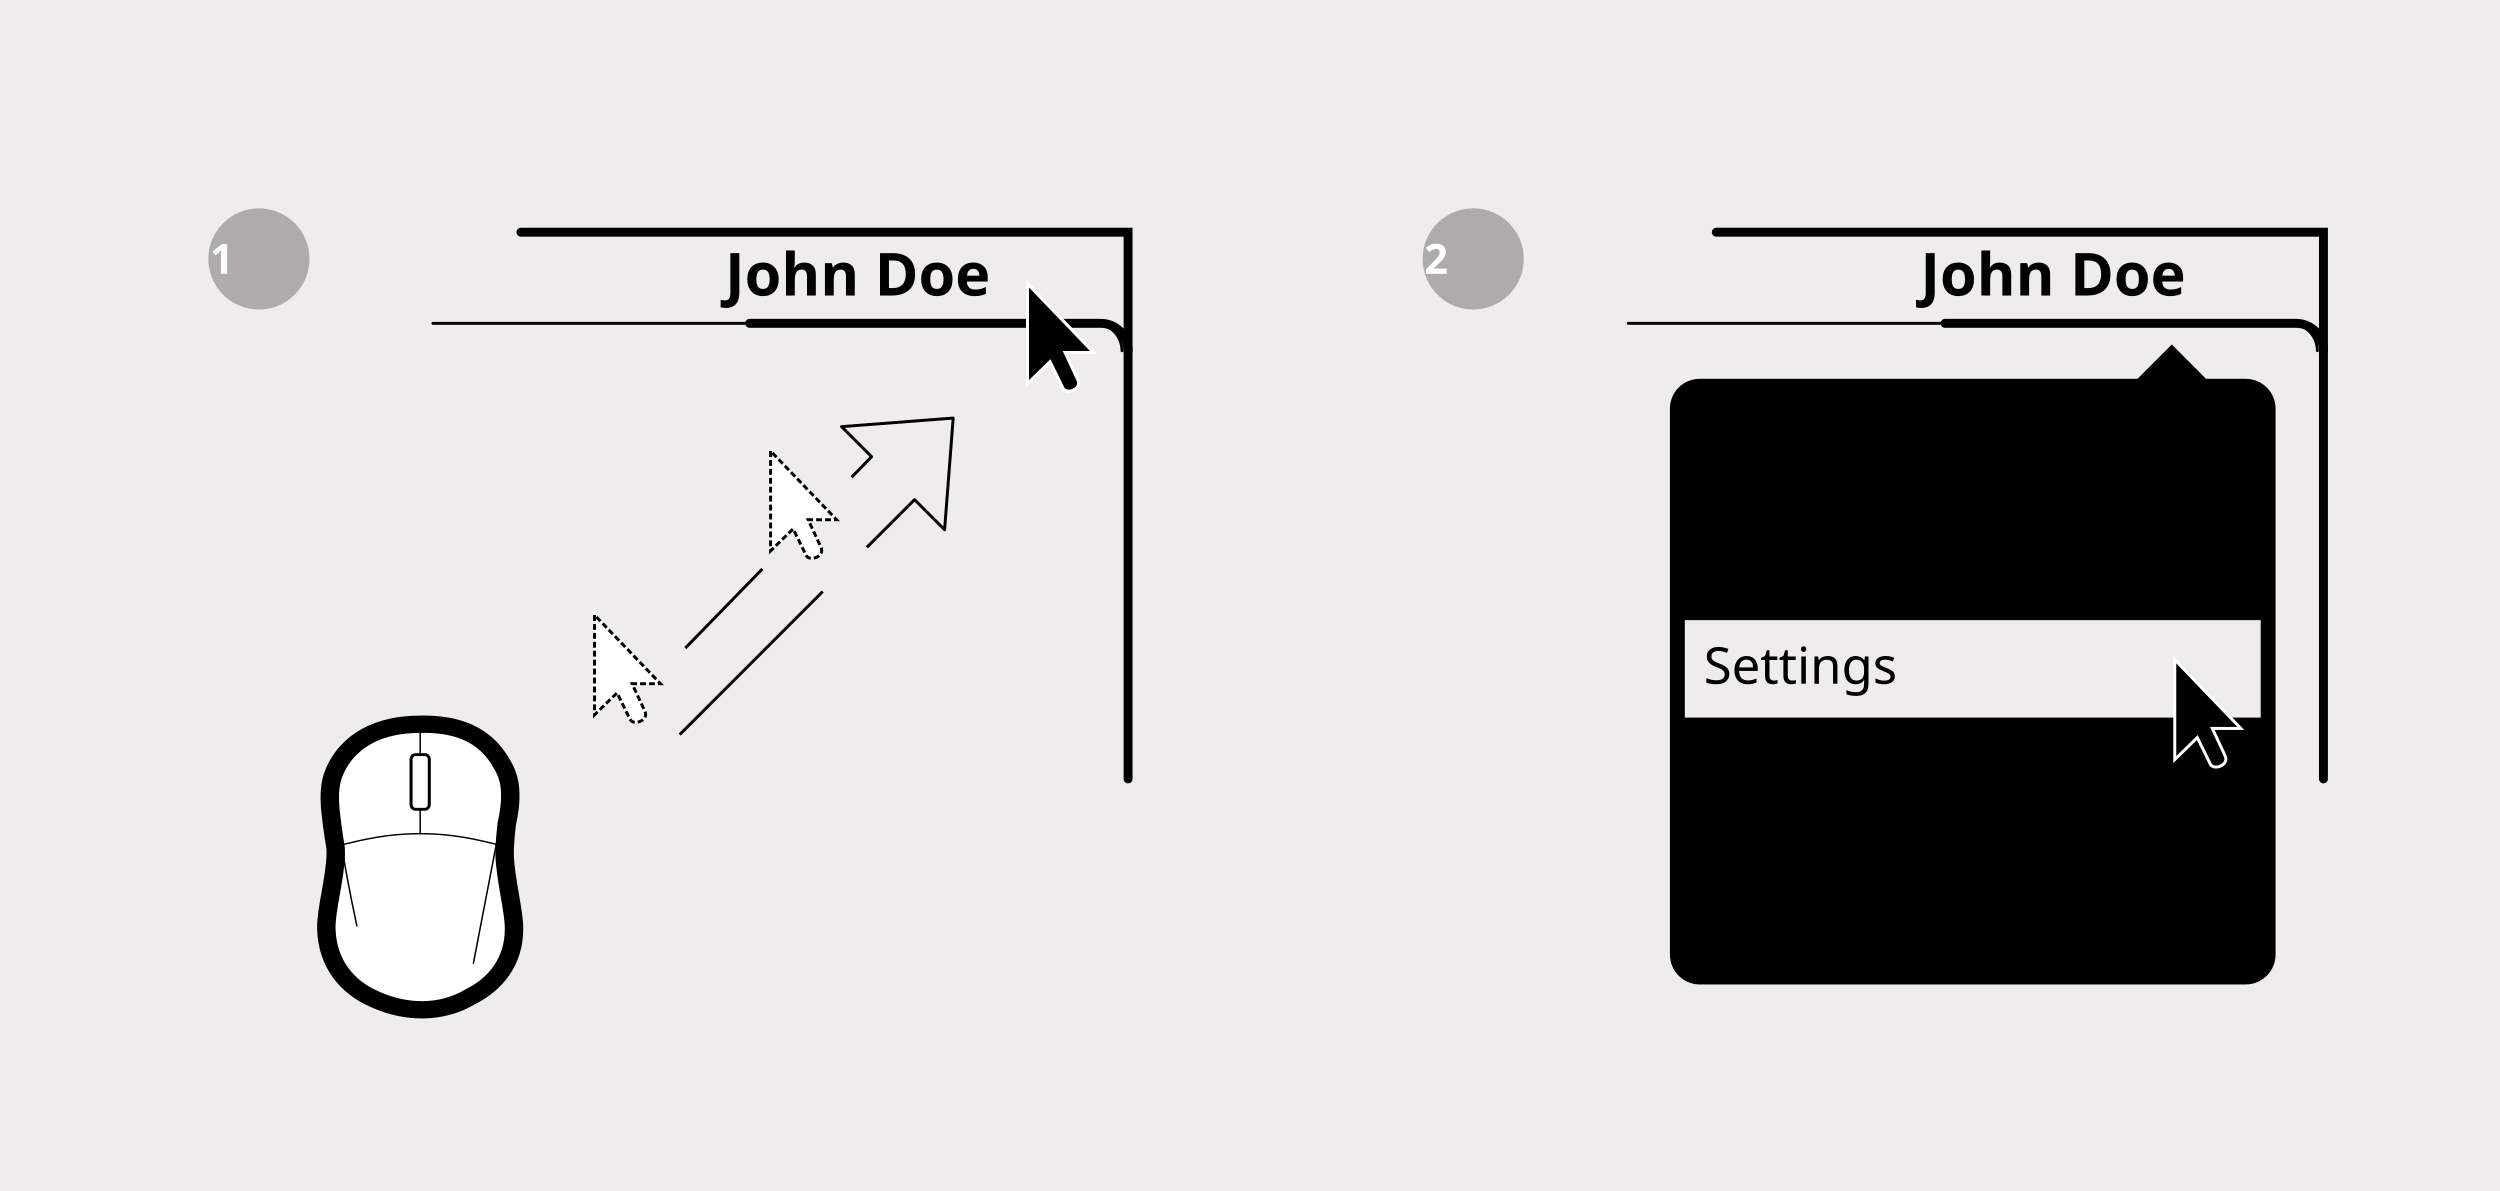
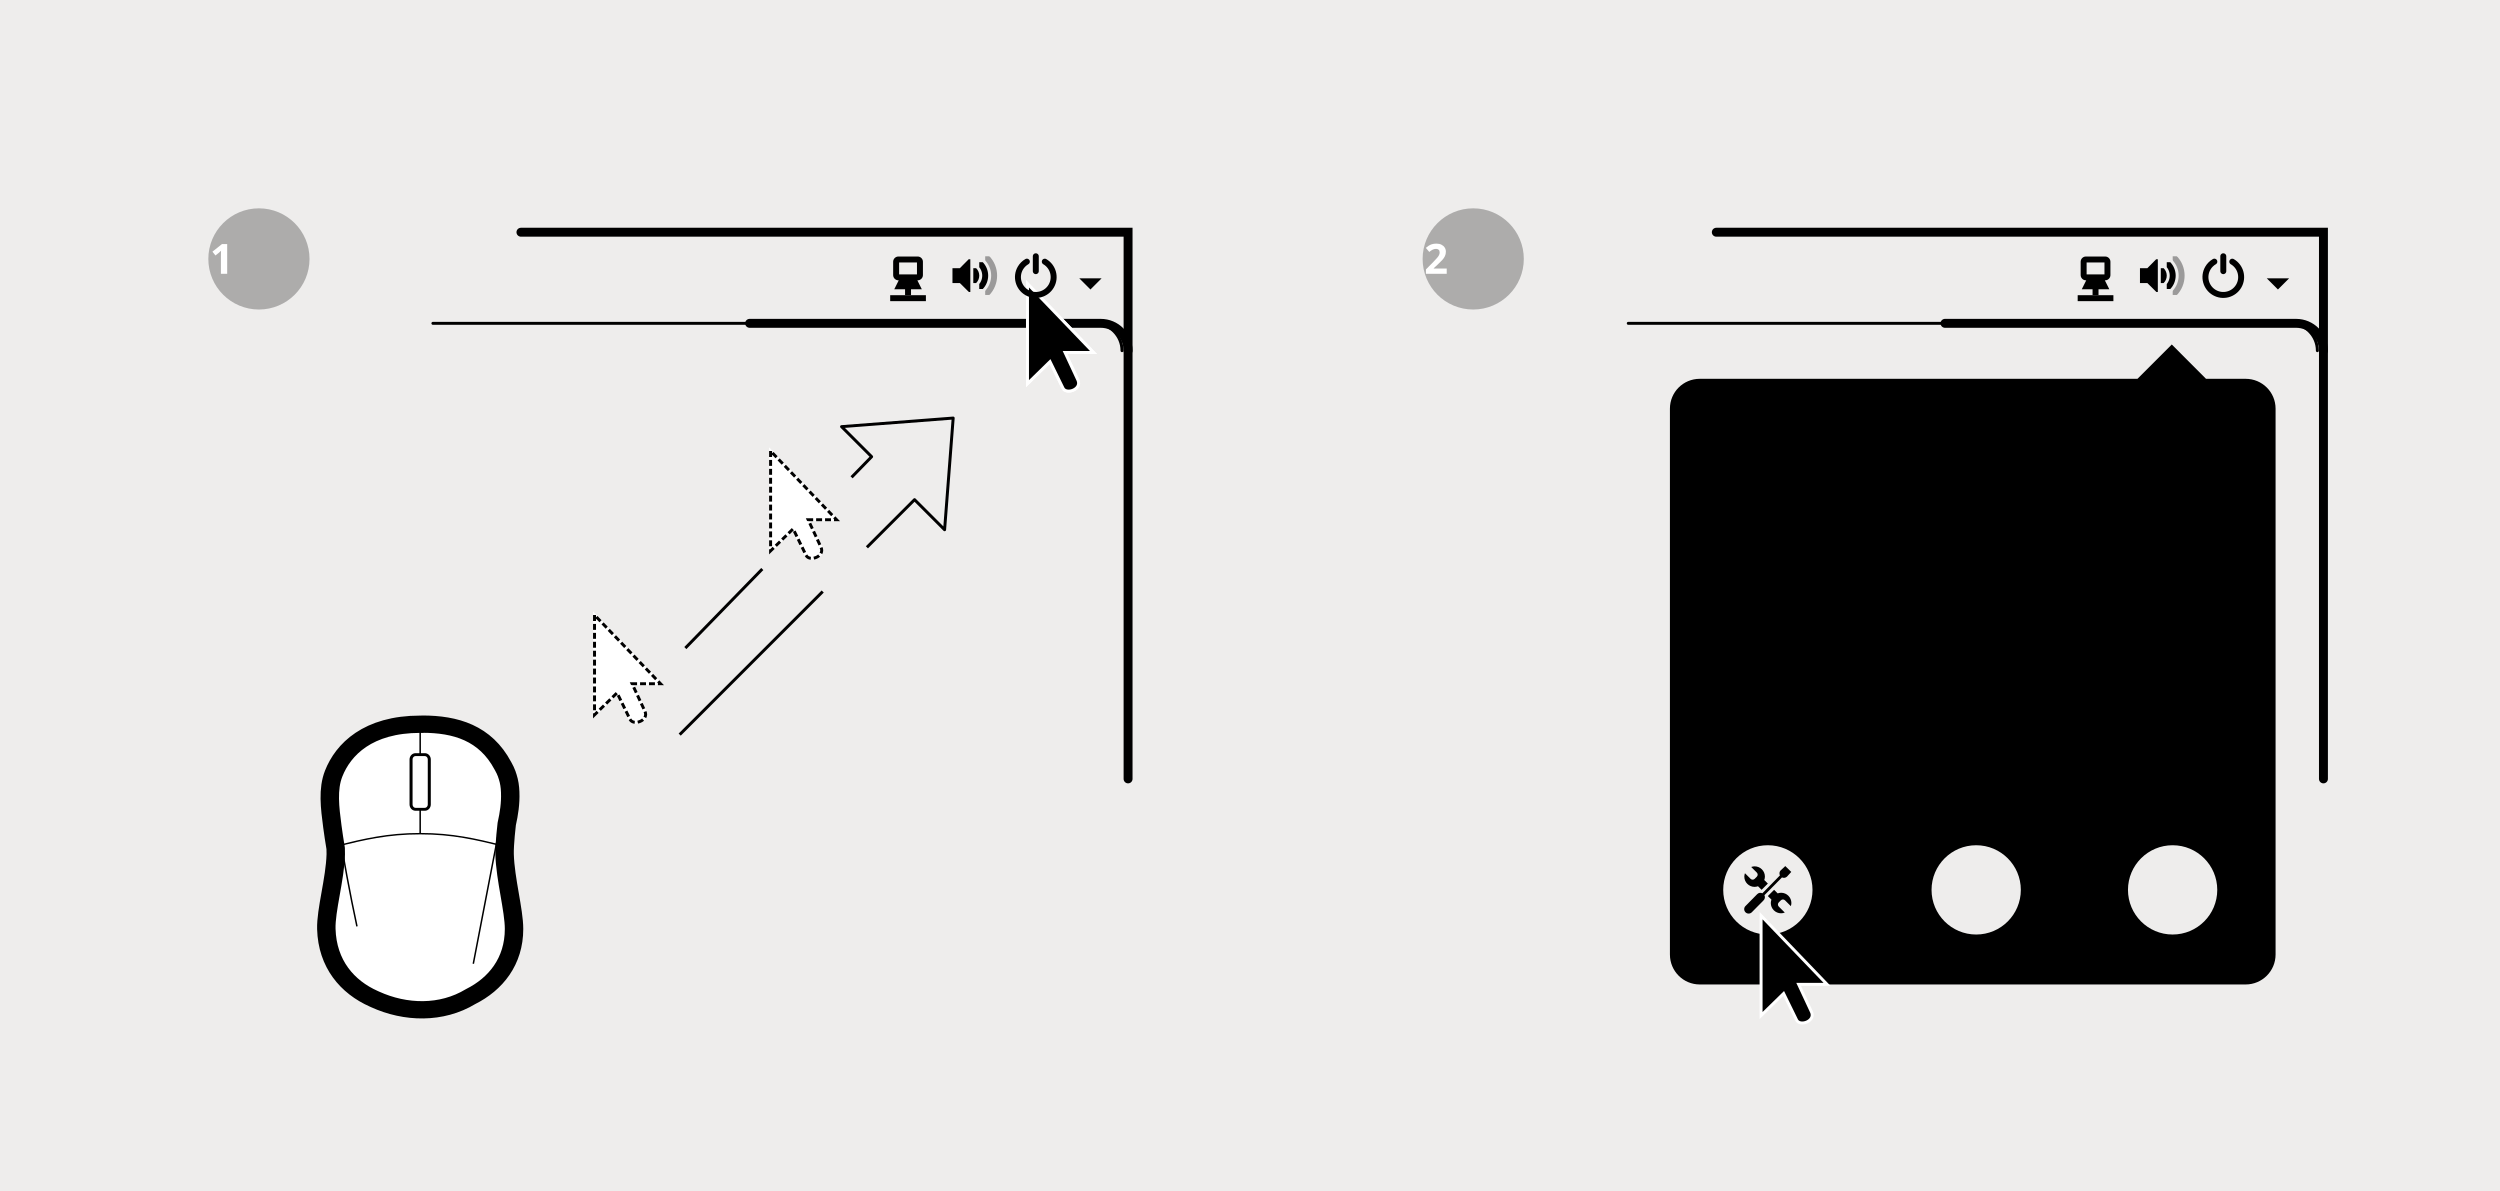
<svg xmlns="http://www.w3.org/2000/svg" xmlns:ns1="http://www.openswatchbook.org/uri/2009/osb" xmlns:xlink="http://www.w3.org/1999/xlink" width="840" height="400" id="svg10075" version="1.1">
  <defs id="defs10077">
    <linearGradient ns1:paint="gradient" id="RHEL7">
      <stop id="stop13323" offset="0" style="stop-color:#a3dbe8;stop-opacity:1;" />
      <stop id="stop13325" offset="1" style="stop-color:#a3dbe8;stop-opacity:1;" />
    </linearGradient>
    <linearGradient id="GNOME" ns1:paint="gradient">
      <stop style="stop-color:#eeedec;stop-opacity:1;" offset="0" id="stop11074" />
      <stop style="stop-color:#eeedec;stop-opacity:1" offset="1" id="stop11076" />
    </linearGradient>
    <linearGradient id="BLANK" ns1:paint="gradient">
      <stop style="stop-color:#eeedec;stop-opacity:0;" offset="0" id="stop7012" />
      <stop style="stop-color:#eeedec;stop-opacity:0" offset="1" id="stop7014" />
    </linearGradient>
    <linearGradient xlink:href="#GNOME" id="linearGradient7064" gradientTransform="matrix(1.183438,0,0,0.8732295,5.70167,444)" x1="-18.338" y1="490.549" x2="713.429" y2="490.549" gradientUnits="userSpaceOnUse" />
+     <clipPath clipPathUnits="userSpaceOnUse" id="clipPath6279-7-9">
+       <rect style="color:#bebebe;fill:#bebebe;fill-opacity:1;fill-rule:nonzero;stroke:none;stroke-width:2;marker:none;visibility:visible;display:inline;overflow:visible" id="rect6281-1-9" width="3.825" height="6.375" x="26.85" y="220.75" />
+     </clipPath>
+     <clipPath clipPathUnits="userSpaceOnUse" id="clipPath6265-3-4">
+       <rect style="color:#bebebe;fill:#bebebe;fill-opacity:1;fill-rule:nonzero;stroke:none;stroke-width:2;marker:none;visibility:visible;display:inline;overflow:visible" id="rect6267-1-9" width="2.898" height="5.216" x="26.966" y="221.33" />
+     </clipPath>
+     <clipPath clipPathUnits="userSpaceOnUse" id="clipPath6259-8-81">
+       <rect style="color:#bebebe;fill:#bebebe;fill-opacity:1;stroke:none;stroke-width:2;marker:none;visibility:visible;display:inline;overflow:visible" id="rect6261-6-6" width="1.876" height="4.873" x="26.999" y="221.502" />
+     </clipPath>
+     <clipPath clipPathUnits="userSpaceOnUse" id="clipPath6279-7-9-7">
+       <rect style="color:#bebebe;fill:#bebebe;fill-opacity:1;fill-rule:nonzero;stroke:none;stroke-width:2;marker:none;visibility:visible;display:inline;overflow:visible" id="rect6281-1-9-2" width="3.825" height="6.375" x="26.85" y="220.75" />
+     </clipPath>
+     <clipPath clipPathUnits="userSpaceOnUse" id="clipPath6265-3-4-4">
+       <rect style="color:#bebebe;fill:#bebebe;fill-opacity:1;fill-rule:nonzero;stroke:none;stroke-width:2;marker:none;visibility:visible;display:inline;overflow:visible" id="rect6267-1-9-2" width="2.898" height="5.216" x="26.966" y="221.33" />
+     </clipPath>
+     <clipPath clipPathUnits="userSpaceOnUse" id="clipPath6259-8-81-2">
+       <rect style="color:#bebebe;fill:#bebebe;fill-opacity:1;stroke:none;stroke-width:2;marker:none;visibility:visible;display:inline;overflow:visible" id="rect6261-6-6-2" width="1.876" height="4.873" x="26.999" y="221.502" />
+     </clipPath>
  </defs>
  <g id="layer1" transform="translate(0,-1092.362)">
    <rect style="fill:url(#linearGradient7064)" id="background" width="866" height="639" x="-16" y="872.362" />
  </g>
  <g id="layer2" transform="translate(0,-640)">
    <g id="g5895" transform="matrix(1.659682,0,0,1.59887,-623.1058,837.1912)">
      <g transform="matrix(0.2995878,0,0,0.291709,321.7885,-7.042621)" id="g5467">
        <path style="color:#000000;fill:#ffffff;stroke:#000000;stroke-width:12.459;stroke-linejoin:round;stroke-miterlimit:4;stroke-dasharray:none;marker:none;visibility:visible;display:inline;overflow:visible;enable-background:accumulate" d="m 464.469,123.031 0,0.125 c -0.444,-0.02 -0.894,-0.019 -1.312,-0.031 -0.02,-5e-4 -0.042,-6e-5 -0.062,0 l 0,-0.031 c -35.473,0 -52.121,18.179 -58.531,35.531 -4.166,11.276 -2.565,24.581 -0.906,38.062 0.617,5.015 1.389,10.378 2.25,15.906 0.052,1.534 0.095,3.022 0.062,4.25 -0.482,18.032 -6.738,40.146 -6.375,53.75 0.673,25.189 14.158,41.816 32.094,50.312 0.282,0.134 0.559,0.277 0.844,0.406 20.532,9.975 44.841,10.698 64.531,-2 17.006,-9.046 29.375,-25.397 29.375,-48.719 0,-13.609 -5.893,-35.718 -6.375,-53.75 -0.196,-7.319 1.438,-21.906 1.438,-21.906 1.536,-7.243 2.642,-15.026 2.344,-22.594 -0.004,-0.103 0.005,-0.209 0,-0.312 -0.112,-3.856 -0.641,-7.563 -1.688,-11.031 -0.118,-0.391 -0.243,-0.772 -0.375,-1.156 -0.101,-0.325 -0.172,-0.646 -0.281,-0.969 -0.607,-1.792 -1.424,-3.609 -2.375,-5.406 -0.068,-0.138 -0.151,-0.269 -0.219,-0.406 C 507.065,129.27 486.898,123.031 464.469,123.031 Z" id="use3906-7-3" />
      </g>
      <path id="path3896-9" d="m 471.255,79.201 5.307,-28.587 c 0.648,-3.578 1.27,-7.661 0.026,-10.804 -3.145,-7.945 -9.059,-9.964 -15.689,-9.964 l -0.38,0.015 c -9.796,0 -14.393,5.126 -16.164,10.02 l -3e-5,1e-6 c -1.15,3.18 -0.708,6.932 -0.25,10.733 0.744,6.175 2.227,14.066 3.598,20.733" style="color:#000000;fill:none;stroke:#000000;stroke-width:0.307;stroke-miterlimit:4;stroke-dasharray:none;marker:none;visibility:visible;display:inline;overflow:visible;enable-background:accumulate" />
      <path id="path5509" d="m 460.5,28.862 0,23" style="fill:none;stroke:#000000;stroke-width:0.307;stroke-linecap:butt;stroke-linejoin:miter;stroke-miterlimit:4;stroke-opacity:1;stroke-dasharray:none" />
      <rect ry="1.023" rx="0.905" y="35.253" x="458.654" height="11.488" width="3.692" id="rect5511" style="color:#000000;fill:#ffffff;stroke:#000000;stroke-width:0.614;stroke-linecap:square;stroke-linejoin:round;stroke-miterlimit:4;stroke-opacity:1;stroke-dasharray:none;stroke-dashoffset:0;marker:none;visibility:visible;display:inline;overflow:visible;enable-background:accumulate" />
      <path d="m 444,54.362 c 5.145,-1.307 9.934,-2.504 16.493,-2.5 6.558,-0.004 11.348,1.193 16.493,2.5" style="fill:none;stroke:#000000;stroke-width:0.307;stroke-linecap:butt;stroke-linejoin:miter;stroke-miterlimit:4;stroke-opacity:1;stroke-dasharray:none" id="path5509-2-7" />
    </g>
    <g transform="matrix(-1.423053,0,0,1.423053,588.1341,373.474)" id="g3938">
      <path id="rect3201" d="m 146.938,371.198 0,-129.075 143.352,0" style="color:#000000;fill:#000000;fill-opacity:0;fill-rule:nonzero;stroke:#000000;stroke-width:2.108;stroke-linecap:round;stroke-linejoin:miter;stroke-miterlimit:4;stroke-opacity:1;stroke-dashoffset:0;marker:none;visibility:visible;display:inline;overflow:visible;enable-background:accumulate" />
      <path d="m 148.371,270.089 c 0,-3.564 2.888,-6.454 6.451,-6.454 l 156.254,0" style="fill:none;stroke:#000000;stroke-width:0.703px;stroke-linecap:round;stroke-linejoin:miter;stroke-opacity:1" id="path3995" />
-       <text xml:space="preserve" style="font-size:14px;font-style:normal;font-variant:normal;font-weight:bold;font-stretch:normal;text-align:end;line-height:125%;letter-spacing:0px;word-spacing:0px;writing-mode:lr-tb;text-anchor:end;fill:#000000;fill-opacity:1;stroke:none;font-family:Cantarell;-inkscape-font-specification:Cantarell Bold" x="-154.043" y="257.009" id="username" transform="scale(-0.9997746,1.000225)">
-         <tspan id="tspan3993" x="-154.043" y="257.009" style="font-size:14px;font-style:normal;font-variant:normal;font-weight:bold;font-stretch:normal;text-align:end;line-height:125%;writing-mode:lr-tb;text-anchor:end;font-family:Cantarell;-inkscape-font-specification:Cantarell Bold">John Doe</tspan>
-       </text>
      <path d="m 146.938,270.089 c 0,-3.564 2.888,-6.454 6.451,-6.454 l 82.907,0" style="fill:none;stroke:#000000;stroke-width:2.108;stroke-linecap:round;stroke-linejoin:miter;stroke-miterlimit:4;stroke-opacity:1;stroke-dasharray:none" id="path3995-8" />
      <g transform="matrix(-1.433523,0,0,1.43417,208.8288,250.9712)" id="default-pointer-c-1" style="display:inline">
        <path style="color:#000000;fill:url(#linearGradient4726-2-9);fill-opacity:1;fill-rule:nonzero;stroke:#ffffff;stroke-width:0.49;stroke-linecap:butt;stroke-linejoin:miter;stroke-miterlimit:10;stroke-opacity:1;stroke-dasharray:none;stroke-dashoffset:0;marker:none;visibility:visible;display:block;overflow:visible;enable-background:accumulate" d="m 26.605,2.318 0,16.44 3.712,-3.624 2.121,4.331 c 0.52,1.171 3.221,0.23 2.453,-1.337 l -2.099,-4.497 4.685,0 L 26.605,2.318 Z" id="path5565-2" />
        <path id="path6242-4" d="m 26.605,2.318 0,16.44 3.712,-3.624 2.121,4.331 c 0.52,1.171 3.221,0.23 2.453,-1.337 l -2.099,-4.497 4.685,0 L 26.605,2.318 Z" style="color:#000000;fill:#000000;fill-opacity:1;fill-rule:nonzero;stroke:#ffffff;stroke-width:0.49;stroke-linecap:butt;stroke-linejoin:miter;stroke-miterlimit:10;stroke-opacity:1;stroke-dasharray:none;stroke-dashoffset:0;marker:none;visibility:visible;display:block;overflow:visible;enable-background:accumulate" />
      </g>
      <path id="rect12572-5" d="m 251.229,340.055 -17.679,-18.161 m -21.571,-22.158 -4.487,-4.609 7.096,-7.099 -26.355,-2.028 2.027,26.367 7.096,-7.099 10.998,11.003 m 10.931,10.936 33.271,33.286" style="color:#000000;fill:none;stroke:#000000;stroke-width:0.703;stroke-linecap:square;stroke-linejoin:round;stroke-miterlimit:4;stroke-opacity:1;stroke-dashoffset:0.95;marker:none;visibility:visible;display:inline;overflow:visible;enable-background:accumulate" />
      <g transform="matrix(-1.433523,0,0,1.43417,269.4834,290.4571)" id="default-pointer-c-1-2" style="display:inline">
        <path style="color:#000000;fill:url(#linearGradient4726-2-4-0);fill-opacity:1;fill-rule:nonzero;stroke:#ffffff;stroke-width:0.49;stroke-linecap:butt;stroke-linejoin:miter;stroke-miterlimit:10;stroke-opacity:1;stroke-dasharray:none;stroke-dashoffset:0;marker:none;visibility:visible;display:block;overflow:visible;enable-background:accumulate" d="m 26.605,2.318 0,16.44 3.712,-3.624 2.121,4.331 c 0.52,1.171 3.221,0.23 2.453,-1.337 l -2.099,-4.497 4.685,0 L 26.605,2.318 Z" id="path5565-2-4" />
        <path id="path6242-4-9" d="m 26.605,2.318 0,16.44 3.712,-3.624 2.121,4.331 c 0.52,1.171 3.221,0.23 2.453,-1.337 l -2.099,-4.497 4.685,0 L 26.605,2.318 Z" style="color:#000000;fill:#ffffff;fill-opacity:1;fill-rule:nonzero;stroke:#000000;stroke-width:0.49;stroke-linecap:butt;stroke-linejoin:miter;stroke-miterlimit:10;stroke-opacity:1;stroke-dasharray:0.98, 0.49;stroke-dashoffset:0;marker:none;visibility:visible;display:block;overflow:visible;enable-background:accumulate" />
      </g>
      <g transform="matrix(-1.433523,0,0,1.43417,311.0555,329.1797)" id="default-pointer-c-1-2-5" style="display:inline">
        <path style="color:#000000;fill:url(#linearGradient4726-2-4-7-0);fill-opacity:1;fill-rule:nonzero;stroke:#ffffff;stroke-width:0.49;stroke-linecap:butt;stroke-linejoin:miter;stroke-miterlimit:10;stroke-opacity:1;stroke-dasharray:none;stroke-dashoffset:0;marker:none;visibility:visible;display:block;overflow:visible;enable-background:accumulate" d="m 26.605,2.318 0,16.44 3.712,-3.624 2.121,4.331 c 0.52,1.171 3.221,0.23 2.453,-1.337 l -2.099,-4.497 4.685,0 L 26.605,2.318 Z" id="path5565-2-4-9" />
        <path id="path6242-4-9-7" d="m 26.605,2.318 0,16.44 3.712,-3.624 2.121,4.331 c 0.52,1.171 3.221,0.23 2.453,-1.337 l -2.099,-4.497 4.685,0 L 26.605,2.318 Z" style="color:#000000;fill:#ffffff;fill-opacity:1;fill-rule:nonzero;stroke:#000000;stroke-width:0.49;stroke-linecap:butt;stroke-linejoin:miter;stroke-miterlimit:10;stroke-opacity:1;stroke-dasharray:0.98, 0.49;stroke-dashoffset:0;marker:none;visibility:visible;display:block;overflow:visible;enable-background:accumulate" />
      </g>
    </g>
    <g id="g11020" transform="translate(-35,-4.36217)">
-       <path transform="translate(2,453.3622)" d="m 137,278 c 0,9.389 -7.611,17 -17,17 -9.389,0 -17,-7.611 -17,-17 0,-9.389 7.611,-17 17,-17 C 129.389,261 137,268.611 137,278 Z" id="path11014" style="color:#000000;fill:#000000;fill-opacity:0.275;stroke:none;stroke-width:1.07;marker:none;visibility:visible;display:inline;overflow:visible;enable-background:accumulate" />
+       <path transform="translate(2,453.3622)" d="m 137,278 c 0,9.389 -7.611,17 -17,17 -9.389,0 -17,-7.611 -17,-17 0,-9.389 7.611,-17 17,-17 9.389,0 17,7.611 17,17 z" id="path11014" style="color:#000000;fill:#000000;fill-opacity:0.275;stroke:none;stroke-width:1.07;marker:none;visibility:visible;display:inline;overflow:visible;enable-background:accumulate" />
      <text id="text11016" y="736.362" x="122.293" style="font-size:14px;font-style:normal;font-variant:normal;font-weight:bold;font-stretch:normal;text-align:center;line-height:125%;letter-spacing:0px;word-spacing:0px;writing-mode:lr-tb;text-anchor:middle;fill:#ffffff;fill-opacity:1;stroke:none;font-family:Cantarell;-inkscape-font-specification:Cantarell Bold" xml:space="preserve">
        <tspan y="736.362" x="122.293" id="tspan11018">1</tspan>
      </text>
    </g>
    <g transform="translate(373,-4.36217)" id="g6104">
-       <path style="color:#000000;fill:#000000;fill-opacity:0.275;stroke:none;stroke-width:1.07;marker:none;visibility:visible;display:inline;overflow:visible;enable-background:accumulate" id="path6106" d="m 137,278 c 0,9.389 -7.611,17 -17,17 -9.389,0 -17,-7.611 -17,-17 0,-9.389 7.611,-17 17,-17 C 129.389,261 137,268.611 137,278 Z" transform="translate(2,453.3622)" />
+       <path style="color:#000000;fill:#000000;fill-opacity:0.275;stroke:none;stroke-width:1.07;marker:none;visibility:visible;display:inline;overflow:visible;enable-background:accumulate" id="path6106" d="m 137,278 c 0,9.389 -7.611,17 -17,17 -9.389,0 -17,-7.611 -17,-17 0,-9.389 7.611,-17 17,-17 9.389,0 17,7.611 17,17 z" transform="translate(2,453.3622)" />
      <text xml:space="preserve" style="font-size:14px;font-style:normal;font-variant:normal;font-weight:bold;font-stretch:normal;text-align:center;line-height:125%;letter-spacing:0px;word-spacing:0px;writing-mode:lr-tb;text-anchor:middle;fill:#ffffff;fill-opacity:1;stroke:none;font-family:Cantarell;-inkscape-font-specification:Cantarell Bold" x="122.293" y="736.362" id="text6108">
        <tspan id="tspan6110" x="122.293" y="736.362">2</tspan>
      </text>
    </g>
    <g id="g6112" transform="matrix(-1.423053,0,0,1.423053,989.7778,373.474)">
      <path style="color:#000000;fill:#000000;fill-opacity:0;fill-rule:nonzero;stroke:#000000;stroke-width:2.108;stroke-linecap:round;stroke-linejoin:miter;stroke-miterlimit:4;stroke-opacity:1;stroke-dashoffset:0;marker:none;visibility:visible;display:inline;overflow:visible;enable-background:accumulate" d="m 146.938,371.198 0,-129.075 143.352,0" id="path6114" />
      <path id="path6116" style="fill:none;stroke:#000000;stroke-width:0.703px;stroke-linecap:round;stroke-linejoin:miter;stroke-opacity:1" d="m 148.371,270.089 c 0,-3.564 2.888,-6.454 6.451,-6.454 l 156.254,0" />
-       <text transform="scale(-0.9997746,1.000225)" id="text6118" y="257.009" x="-154.043" style="font-size:14px;font-style:normal;font-variant:normal;font-weight:bold;font-stretch:normal;text-align:end;line-height:125%;letter-spacing:0px;word-spacing:0px;writing-mode:lr-tb;text-anchor:end;fill:#000000;fill-opacity:1;stroke:none;font-family:Cantarell;-inkscape-font-specification:Cantarell Bold" xml:space="preserve">
-         <tspan style="font-size:14px;font-style:normal;font-variant:normal;font-weight:bold;font-stretch:normal;text-align:end;line-height:125%;writing-mode:lr-tb;text-anchor:end;font-family:Cantarell;-inkscape-font-specification:Cantarell Bold" y="257.009" x="-154.043" id="tspan6120">John Doe</tspan>
-       </text>
      <path id="path6122" style="fill:none;stroke:#000000;stroke-width:2.108;stroke-linecap:round;stroke-linejoin:miter;stroke-miterlimit:4;stroke-opacity:1;stroke-dasharray:none" d="m 146.938,270.089 c 0,-3.564 2.888,-6.454 6.451,-6.454 l 82.907,0" />
      <g style="display:inline" id="g6124" transform="matrix(-1.433523,0,0,1.43417,-39.17119,345.9712)" />
-       <path style="color:#000000;fill:#000000;fill-opacity:1;stroke:none;stroke-width:1.07;marker:none;visibility:visible;display:inline;overflow:visible;enable-background:accumulate" d="M 729.719 115.75 L 718.188 127.281 L 571.125 127.281 C 565.565 127.281 561.094 131.753 561.094 137.312 L 561.094 320.719 C 561.094 326.278 565.565 330.781 571.125 330.781 L 754.531 330.781 C 760.091 330.781 764.594 326.278 764.594 320.719 L 764.594 137.312 C 764.594 131.753 760.091 127.281 754.531 127.281 L 741.219 127.281 L 729.719 115.75 z M 566.094 208.375 L 759.594 208.375 L 759.594 241.125 L 566.094 241.125 L 566.094 208.375 z " transform="matrix(-0.7027145,0,0,0.7027145,695.5312,187.2917)" id="rect6144" />
-       <path style="color:#000000;fill:#000000;fill-opacity:1;fill-rule:nonzero;stroke:#ffffff;stroke-width:0.703;stroke-linecap:butt;stroke-linejoin:miter;stroke-miterlimit:10;stroke-opacity:1;stroke-dasharray:none;stroke-dashoffset:0;marker:none;visibility:visible;display:block;overflow:visible;enable-background:accumulate" d="m 182.042,343.058 0,23.578 -5.322,-5.197 -3.041,6.211 c -0.745,1.68 -4.617,0.329 -3.516,-1.917 l 3.009,-6.449 -6.715,0 L 182.042,343.058 Z" id="path6128" />
-       <text xml:space="preserve" style="font-size:12px;font-style:normal;font-variant:normal;font-weight:normal;font-stretch:normal;text-align:start;line-height:125%;letter-spacing:0px;word-spacing:0px;writing-mode:lr-tb;text-anchor:start;fill:#000000;fill-opacity:1;stroke:none;font-family:Cantarell;-inkscape-font-specification:Cantarell" x="-293.25" y="348.73" id="text6939" transform="scale(-1,1)">
-         <tspan id="tspan6941" x="-293.25" y="348.73">Settings</tspan>
-       </text>
+       <path style="color:#000000;fill:#000000;fill-opacity:1;stroke:none;stroke-width:1.07;marker:none;visibility:visible;display:inline;overflow:visible;enable-background:accumulate" d="M 729.719 115.75 L 718.188 127.281 L 571.125 127.281 C 565.565 127.281 561.094 131.753 561.094 137.312 L 561.094 320.719 C 561.094 326.278 565.565 330.781 571.125 330.781 L 754.531 330.781 C 760.091 330.781 764.594 326.278 764.594 320.719 L 764.594 137.312 C 764.594 131.753 760.091 127.281 754.531 127.281 L 741.219 127.281 L 729.719 115.75 z M 594 284 C 602.284 284 609 290.716 609 299 C 609 307.284 602.284 314 594 314 C 585.716 314 579 307.284 579 299 C 579 290.716 585.716 284 594 284 z M 664 284 C 672.284 284 679 290.716 679 299 C 679 307.284 672.284 314 664 314 C 655.716 314 649 307.284 649 299 C 649 290.716 655.716 284 664 284 z M 730 284 C 738.284 284 745 290.716 745 299 C 745 307.284 738.284 314 730 314 C 721.716 314 715 307.284 715 299 C 715 290.716 721.716 284 730 284 z " transform="matrix(-0.7027145,0,0,0.7027145,695.5312,187.2917)" id="rect6144" />
+       <path style="color:#000000;fill:#000000;fill-opacity:1;fill-rule:nonzero;stroke:#ffffff;stroke-width:0.703;stroke-linecap:butt;stroke-linejoin:miter;stroke-miterlimit:10;stroke-opacity:1;stroke-dasharray:none;stroke-dashoffset:0;marker:none;visibility:visible;display:block;overflow:visible;enable-background:accumulate" d="m 279.72,403.491 0,23.578 -5.322,-5.197 -3.041,6.211 c -0.745,1.68 -4.617,0.329 -3.516,-1.917 l 3.009,-6.449 -6.715,0 15.585,-16.226 z" id="path6128" />
+       <g style="display:inline;fill:#000000;fill-opacity:1" id="g4948" transform="matrix(-0.7026002,0,0,0.7006724,311.8447,-104.2618)">
+         <path id="path3908" d="m 43.55,708.044 c -0.399,0 -0.787,0.092 -1.143,0.216 l 1.885,1.885 c 0.387,0.387 0.387,1.003 0,1.391 l -0.711,0.711 c -0.387,0.387 -1.003,0.387 -1.391,0 l -1.885,-1.885 c -0.124,0.357 -0.216,0.744 -0.216,1.143 0,1.912 1.55,3.461 3.461,3.461 0.399,0 0.787,-0.092 1.143,-0.216 l 1.174,1.174 a 2.473,2.473 0 0 1 0.062,0 l 2.071,-2.071 -1.205,-1.205 c 0.124,-0.357 0.216,-0.744 0.216,-1.143 0,-1.912 -1.55,-3.461 -3.461,-3.461 z m 6.552,7.912 -2.071,2.071 a 2.473,2.473 0 0 1 0.031,0.093 l 1.143,1.143 c -0.124,0.357 -0.216,0.744 -0.216,1.144 0,1.912 1.55,3.461 3.461,3.461 0.434,0 0.854,-0.102 1.236,-0.247 l -2.009,-2.009 c -0.387,-0.387 -0.387,-1.034 0,-1.422 l 0.68,-0.68 c 0.194,-0.194 0.458,-0.309 0.711,-0.309 0.253,0 0.517,0.115 0.711,0.309 l 1.947,1.947 c 0.105,-0.331 0.185,-0.685 0.185,-1.051 0,-1.912 -1.55,-3.461 -3.461,-3.461 -0.399,0 -0.787,0.092 -1.143,0.216 l -1.205,-1.205 z" style="font-size:medium;font-style:normal;font-variant:normal;font-weight:normal;font-stretch:normal;text-indent:0;text-align:start;text-decoration:none;line-height:normal;letter-spacing:normal;word-spacing:normal;text-transform:none;direction:ltr;block-progression:tb;writing-mode:lr-tb;text-anchor:start;color:#000000;fill:#000000;fill-opacity:1;fill-rule:nonzero;stroke:none;stroke-width:3;marker:none;visibility:visible;display:inline;overflow:visible;enable-background:accumulate;font-family:Sans;-inkscape-font-specification:Sans" />
+         <path id="path3910" d="m 53.861,707.953 -1.543,1.442 c -0.452,0.422 -0.529,1.152 -0.266,1.711 l -5.889,6.013 a 1.492,1.492 0 0 0 -0.031,2.5e-4 1.492,1.492 0 0 0 -0.84,-0.149 1.492,1.492 0 0 0 -0.867,0.442 l -3.947,4.009 a 1.494,1.494 0 1 0 2.13,2.097 l 3.947,-4.009 a 1.492,1.492 0 0 0 0.297,-1.743 l 5.889,-5.982 c 0.558,0.249 1.273,0.147 1.707,-0.293 l 1.417,-1.565 -2.004,-1.973 z" style="font-size:medium;font-style:normal;font-variant:normal;font-weight:normal;font-stretch:normal;text-indent:0;text-align:start;text-decoration:none;line-height:normal;letter-spacing:normal;word-spacing:normal;text-transform:none;direction:ltr;block-progression:tb;writing-mode:lr-tb;text-anchor:start;color:#000000;fill:#000000;fill-opacity:1;fill-rule:nonzero;stroke:none;stroke-width:3;marker:none;visibility:visible;display:inline;overflow:visible;enable-background:accumulate;font-family:Sans;-inkscape-font-specification:Sans" />
+       </g>
    </g>
+     <g transform="translate(-388.9713,676.1053)" id="g12006">
+       <g id="g5525" transform="translate(689,-168)" style="display:inline">
+         <path id="path5533" d="m 20,222 2.484,0 2.969,-3 0.547,0.016 0,11 -0.475,8.3e-4 L 22.484,227 20,227 l 0,-5 z" style="color:#bebebe;fill:#000000;fill-opacity:1;fill-rule:nonzero;stroke:none;stroke-width:1;marker:none;visibility:visible;display:inline;overflow:visible" />
+         <rect style="color:#bebebe;fill:none;stroke:none;stroke-width:1;marker:none;visibility:visible;display:inline;overflow:visible" id="rect5535" width="16" height="16" x="20" y="217" />
+         <path clip-path="url(#clipPath6279-7-9-7)" style="fill:none;stroke:#000000;stroke-width:2.55;stroke-linecap:round;stroke-miterlimit:4;stroke-opacity:1;stroke-dasharray:none;display:inline" id="path3718-5" d="m 27.191,221.684 c 1.245,1.245 1.245,3.263 0,4.508 0,0 0,0 0,0" transform="matrix(0.784314,0,0,0.784314,5.94118,48.8628)" />
+         <path clip-path="url(#clipPath6265-3-4-4)" transform="matrix(1.72549,0,0,1.72549,-17.5294,-161.902)" d="m 27.191,221.684 c 1.245,1.245 1.245,3.263 0,4.508 0,0 0,0 0,0" id="path3726-1" style="fill:none;stroke:#000000;stroke-width:1.159;stroke-linecap:round;stroke-miterlimit:4;stroke-opacity:1;stroke-dasharray:none;display:inline" />
+         <path clip-path="url(#clipPath6259-8-81-2)" style="opacity:0.35;fill:none;stroke:#000000;stroke-width:0.75;stroke-linecap:round;stroke-miterlimit:4;stroke-opacity:1;stroke-dasharray:none;display:inline" id="path3728-0" d="m 27.191,221.684 c 1.245,1.245 1.245,3.263 0,4.508 0,0 0,0 0,0" transform="matrix(2.66667,0,0,2.66667,-41,-372.666)" />
+       </g>
+       <g transform="translate(689,-639)" id="g4692-3" style="display:inline">
+         <rect style="color:#bebebe;fill:none;stroke:none;stroke-width:1;marker:none;visibility:visible;display:inline;overflow:visible;enable-background:new" id="rect10837-3-0" y="688" x="40" ry="0.151" rx="0.144" height="16" width="16" />
+         <path transform="matrix(0.8569427,0,0,0.8571428,6.866749,99.42864)" d="m 51.523,689.951 c 3.341,1.946 4.471,6.231 2.525,9.572 -1.946,3.341 -6.231,4.471 -9.572,2.525 -3.341,-1.946 -4.471,-6.231 -2.525,-9.572 0.613,-1.052 1.489,-1.926 2.543,-2.535" id="path3869-2" style="color:#000000;fill:none;stroke:#000000;stroke-width:2.334;stroke-linecap:round;stroke-miterlimit:4;stroke-opacity:1;stroke-dasharray:none;marker:none;visibility:visible;display:inline;overflow:visible;enable-background:accumulate" />
+         <path id="path4710" d="m 48,689 0,5" style="fill:none;stroke:#000000;stroke-width:2;stroke-linecap:round;stroke-linejoin:miter;stroke-miterlimit:4;stroke-opacity:1;stroke-dasharray:none" />
+       </g>
+       <g id="g12661" transform="translate(666.0729,-166.9177)" style="display:inline">
+         <rect y="217" x="20" height="16" width="16" id="rect12673" style="color:#bebebe;fill:none;stroke:none;stroke-width:1;marker:none;visibility:visible;display:inline;overflow:visible" />
+         <path id="rect12675" transform="translate(80,257)" d="m -55.25,-40 c -0.952,0 -1.75,0.798 -1.75,1.75 l 0,4.5 c 0,0.952 0.798,1.75 1.75,1.75 l 0.125,0 -0.781,1.562 -0.719,1.438 1.625,0 6,0 1.625,0 -0.719,-1.438 L -48.875,-32 l 0.125,0 c 0.952,0 1.75,-0.798 1.75,-1.75 l 0,-4.5 c 0,-0.952 -0.798,-1.75 -1.75,-1.75 l -6.5,0 z m 0.25,2 6,0 0,4 -6,0 0,-4 z" style="font-size:medium;font-style:normal;font-variant:normal;font-weight:normal;font-stretch:normal;text-indent:0;text-align:start;text-decoration:none;line-height:normal;letter-spacing:normal;word-spacing:normal;text-transform:none;direction:ltr;block-progression:tb;writing-mode:lr-tb;text-anchor:start;baseline-shift:baseline;color:#bebebe;fill:#000000;fill-opacity:1;stroke:none;stroke-width:2;marker:none;visibility:visible;display:inline;overflow:visible;enable-background:accumulate;font-family:Sans;-inkscape-font-specification:Sans" />
+         <path style="color:#bebebe;fill:none;stroke:#000000;stroke-width:2;stroke-linecap:butt;stroke-linejoin:miter;stroke-miterlimit:4;stroke-opacity:1;stroke-dasharray:none;stroke-dashoffset:0;marker:none;visibility:visible;display:inline;overflow:visible" d="m 88,196 0,4" id="path12679" transform="translate(-60.0003,30)" />
+         <path style="color:#bebebe;fill:#bebebe;fill-opacity:1;fill-rule:nonzero;stroke:#000000;stroke-width:2;stroke-linecap:butt;stroke-linejoin:miter;stroke-miterlimit:4;stroke-opacity:1;stroke-dasharray:none;stroke-dashoffset:0;marker:none;visibility:visible;display:inline;overflow:visible" d="m 22,231 12,0" id="path12681" />
+       </g>
+       <path id="rect12003" d="m 759.107,57.416 -3.75,3.75 -3.75,-3.75 z" style="color:#000000;fill:#000000;fill-opacity:1;stroke:none;stroke-width:3;marker:none;visibility:visible;display:inline;overflow:visible;enable-background:accumulate" />
+     </g>
+     <use x="0" y="0" xlink:href="#g12006" id="use15062" transform="translate(399,0)" width="840" height="400" />
  </g>
</svg>
